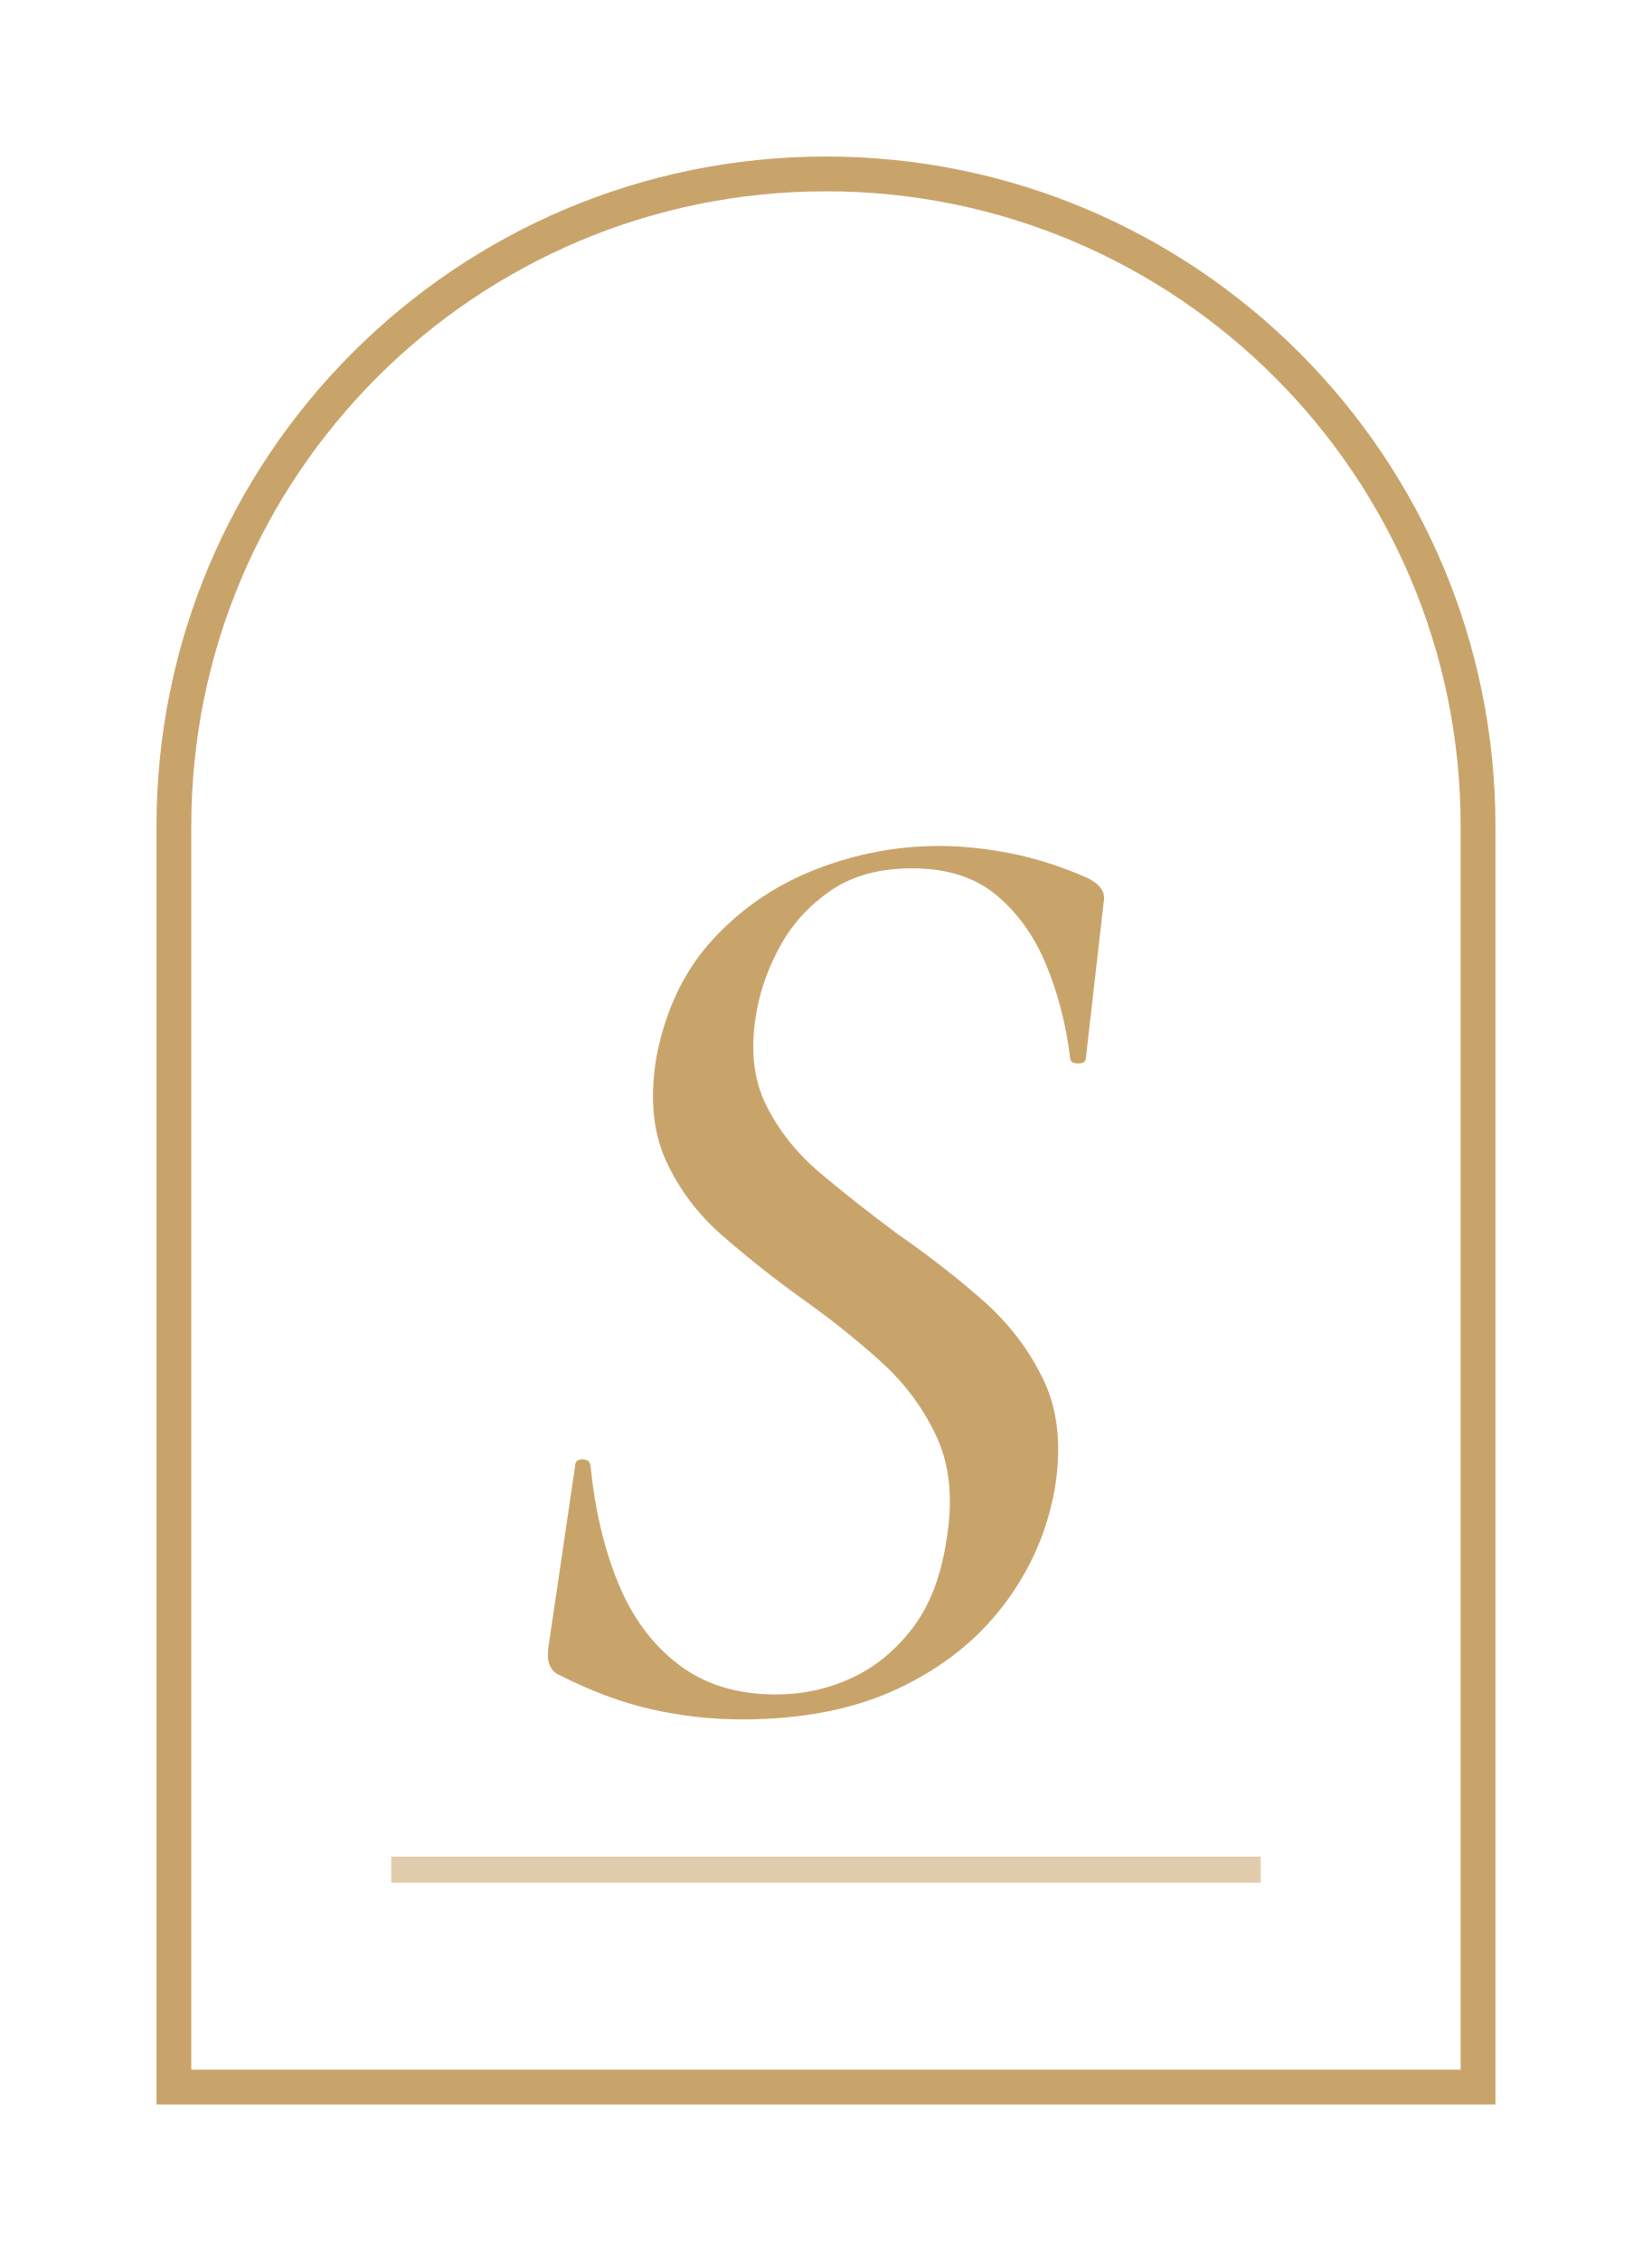
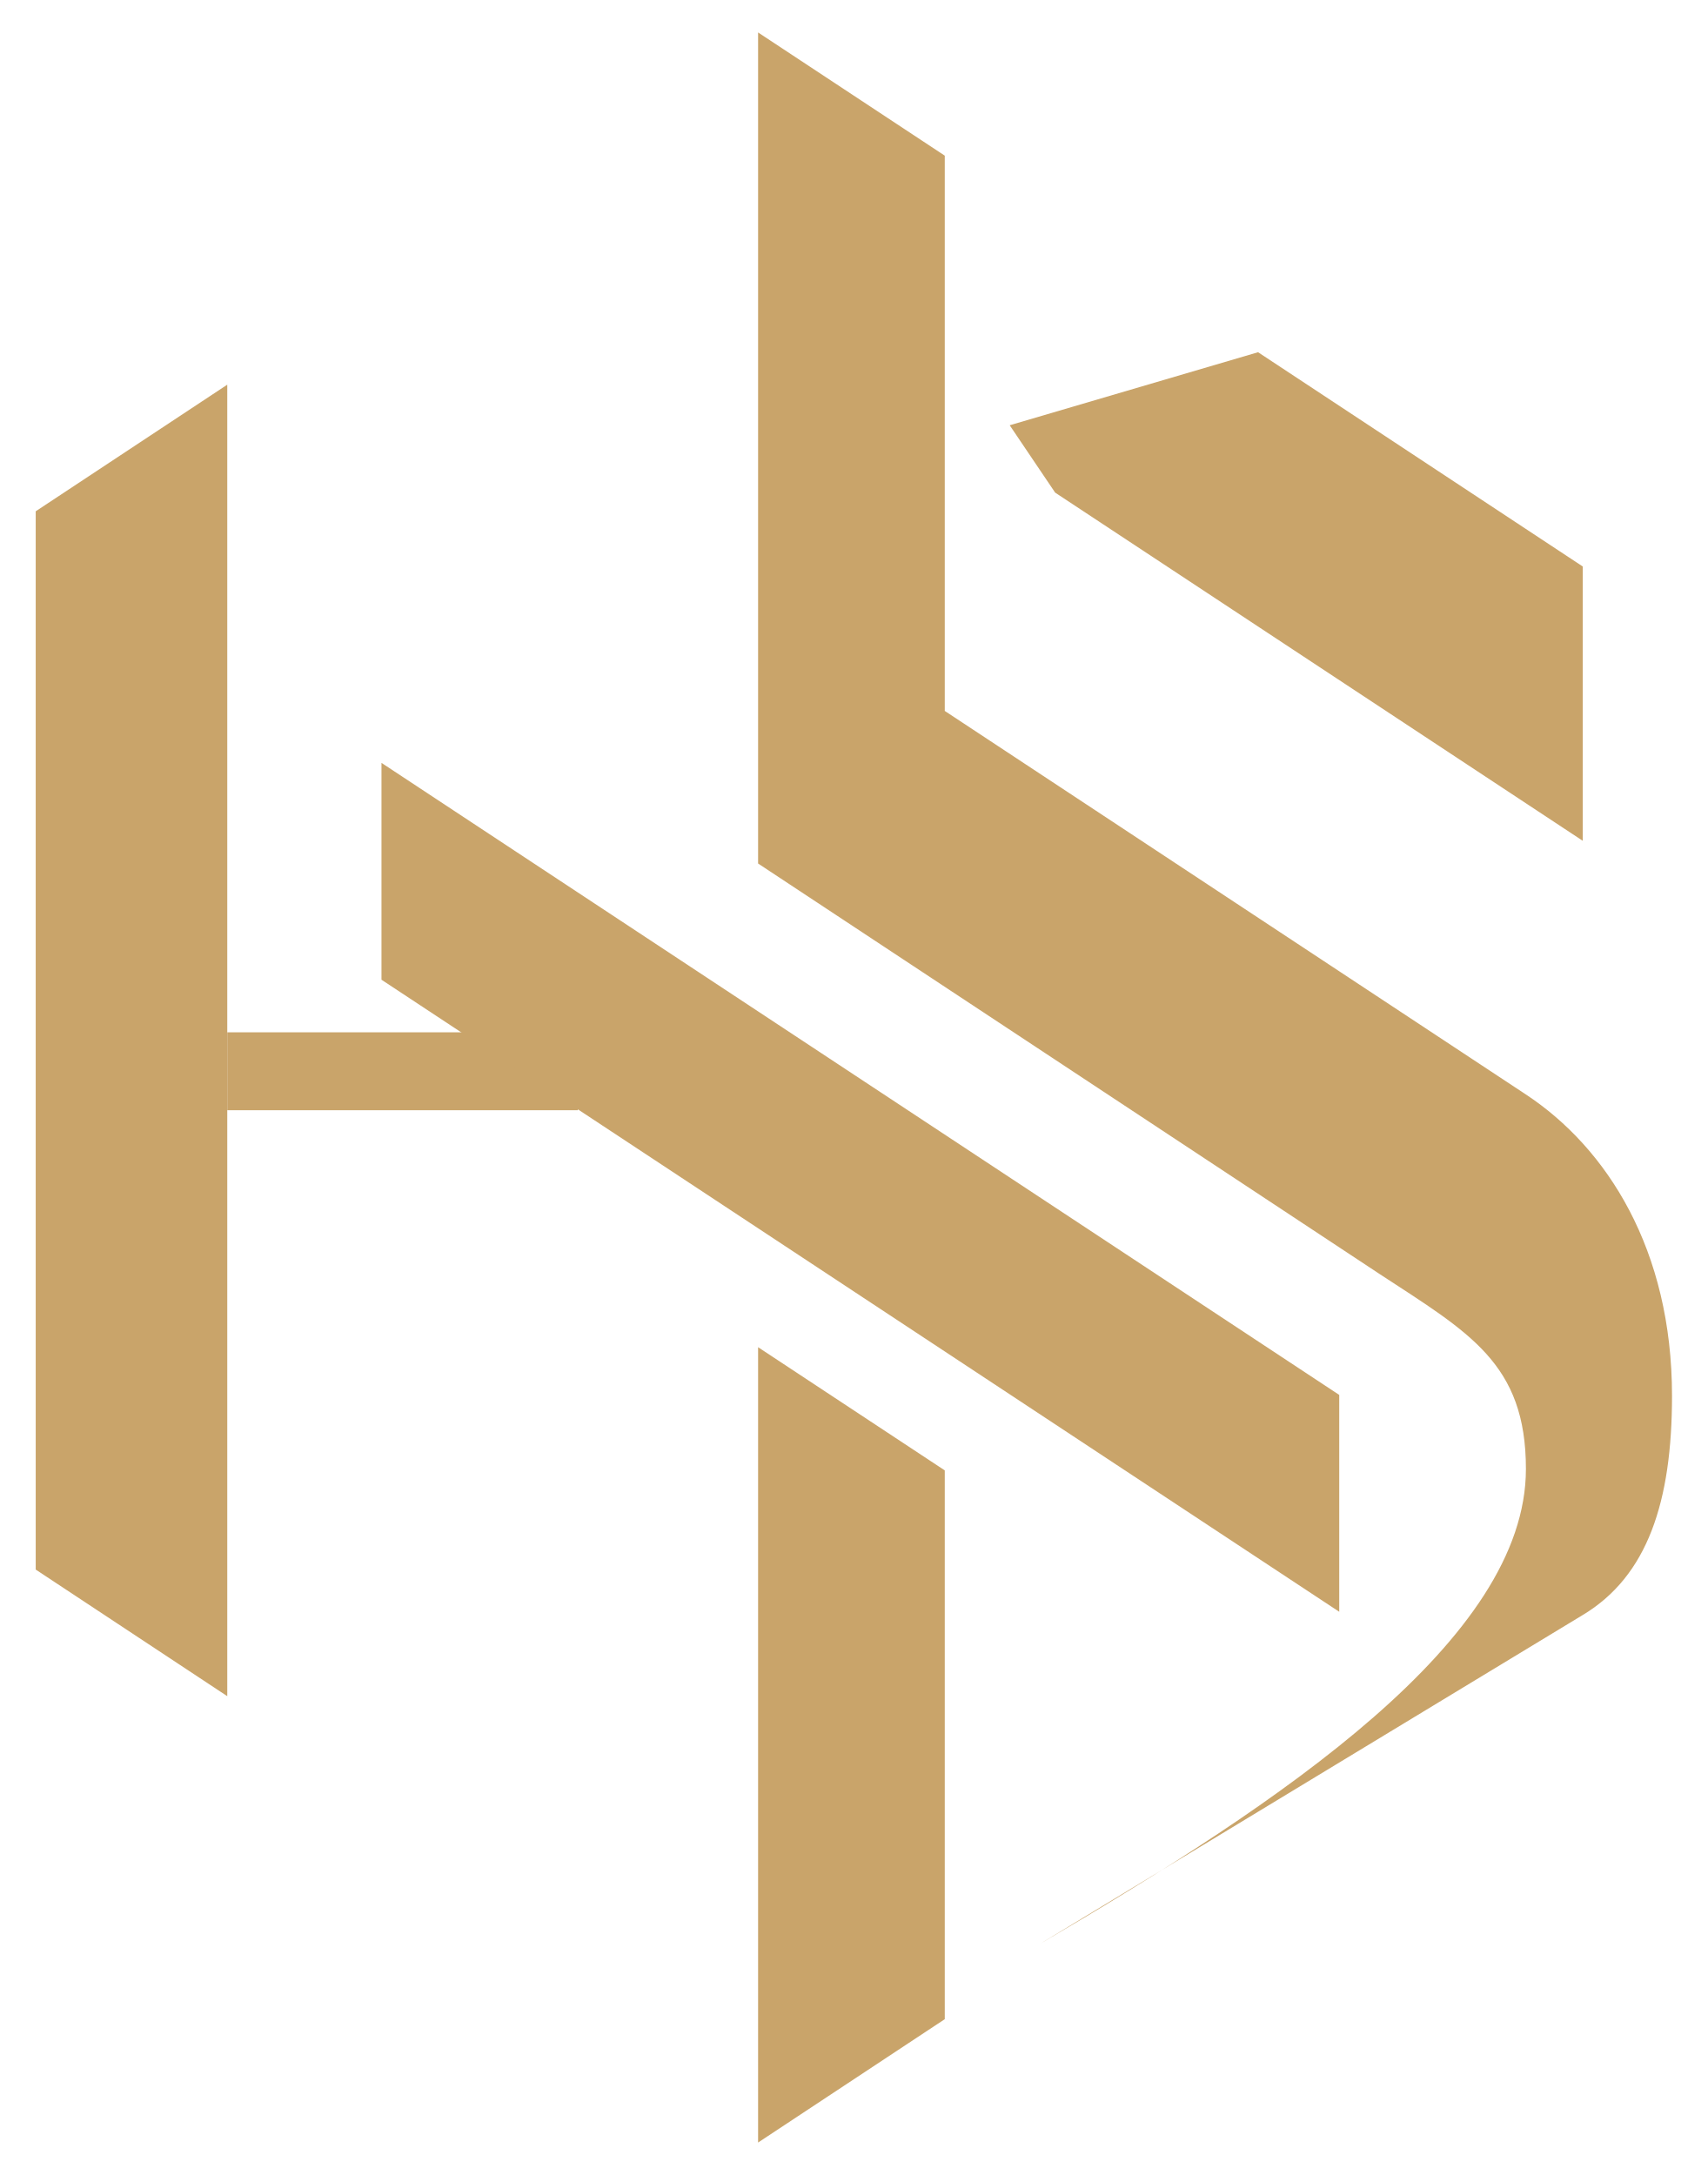
- <svg xmlns="http://www.w3.org/2000/svg" viewBox="-6 -6 76 104" role="img" aria-label="Stabile Advogados">
-   <path d="M2 90 V32 A30 30 0 0 1 62 32 V90 Z" fill="none" stroke="#C9A46A" stroke-width="1.6" />
-   <g stroke="#C9A46A" stroke-width="1.2" opacity=".55">
-     <path d="M12 80 H52" />
-   </g>
-   <path d="M28.128 73.088Q26.039 73.088 23.97 72.623Q21.9 72.158 19.597 70.98Q19.349 70.794 19.259 70.515Q19.169 70.236 19.225 69.802L20.459 61.435Q20.459 61.125 20.8 61.125Q21.141 61.125 21.169 61.435Q21.463 64.417 22.431 66.793Q23.398 69.17 25.205 70.555Q27.012 71.941 29.7 71.941Q31.532 71.941 33.149 71.2Q34.765 70.459 35.951 68.931Q37.137 67.403 37.521 64.975Q38.024 62.167 37.125 60.166Q36.226 58.165 34.514 56.621Q32.803 55.077 30.875 53.719Q28.953 52.334 27.237 50.838Q25.521 49.342 24.622 47.347Q23.723 45.352 24.219 42.522Q24.867 39.27 26.856 37.145Q28.844 35.02 31.588 33.966Q34.331 32.912 37.193 32.912Q38.765 32.912 40.505 33.253Q42.246 33.594 44.066 34.4Q44.899 34.834 44.782 35.454L43.954 42.696Q43.926 42.916 43.596 42.916Q43.266 42.916 43.238 42.696Q42.959 40.395 42.142 38.404Q41.325 36.412 39.846 35.177Q38.368 33.941 35.962 33.941Q33.727 33.941 32.248 34.946Q30.77 35.95 29.934 37.443Q29.099 38.935 28.817 40.482Q28.349 43.002 29.234 44.804Q30.119 46.605 31.782 47.997Q33.445 49.388 35.311 50.774Q37.357 52.188 39.183 53.784Q41.009 55.381 42.012 57.479Q43.015 59.578 42.519 62.526Q41.995 65.434 40.172 67.835Q38.349 70.236 35.337 71.662Q32.326 73.088 28.128 73.088Z" fill="#C9A46A" />
+ <svg xmlns="http://www.w3.org/2000/svg" viewBox="0 0 1052 1340" fill="#C9A46A" role="img" aria-label="Stabile Advogados">
+   <path d="M22 315 L140 237 L140 1045 L22 967 Z" />
+   <path d="M140 636 L356 636 L356 684 L140 684 Z" />
+   <path d="M235 470 L825 859.4 L825 993 L235 603.6 Z" />
+   <path d="M467 20 L582 95.9 L582 438 L940 674.3            C990 707.3 1030 770 1030 860            C1030 925 1015 971 975 995            L640 1198            C790 1110 940 1010 940 905            C940 840 905 821 850 785            L467 532 Z" />
+   <path d="M467 830 L582 905.9 L582 1244 L467 1320 Z" />
+   <path d="M622 262 L775 217 L975 349 L975 518 L650 303.5 Z" />
</svg>
